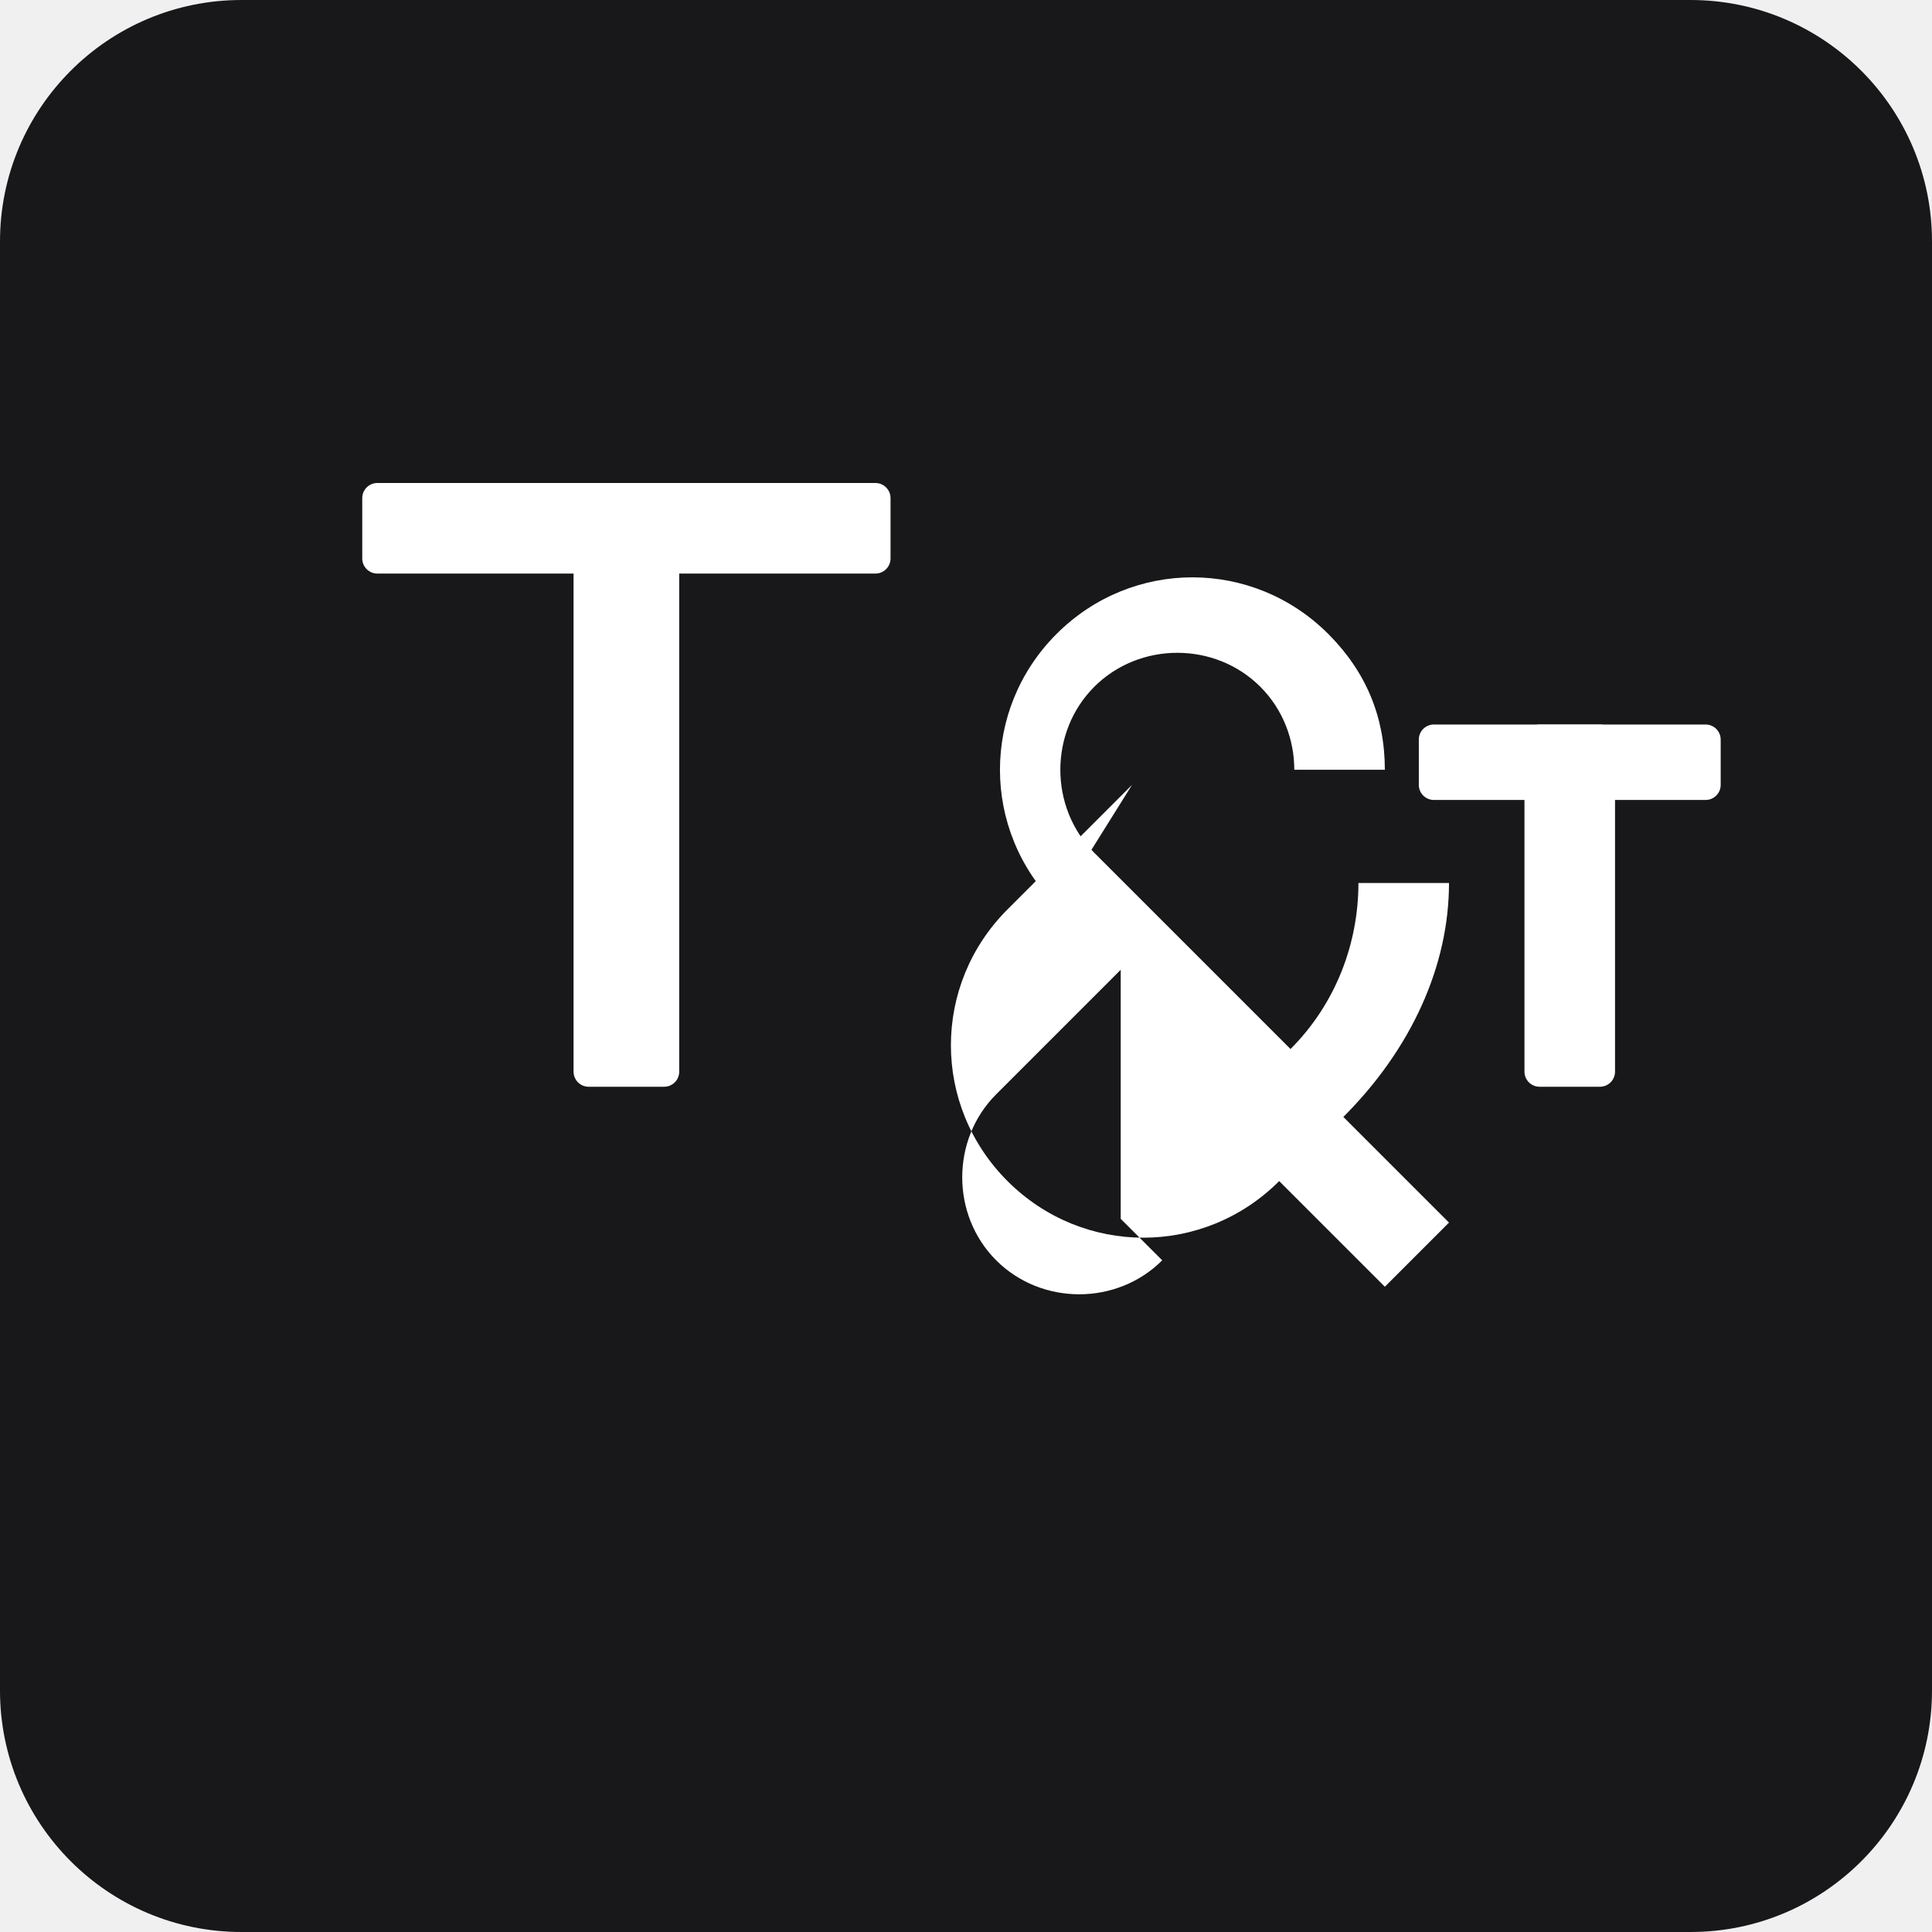
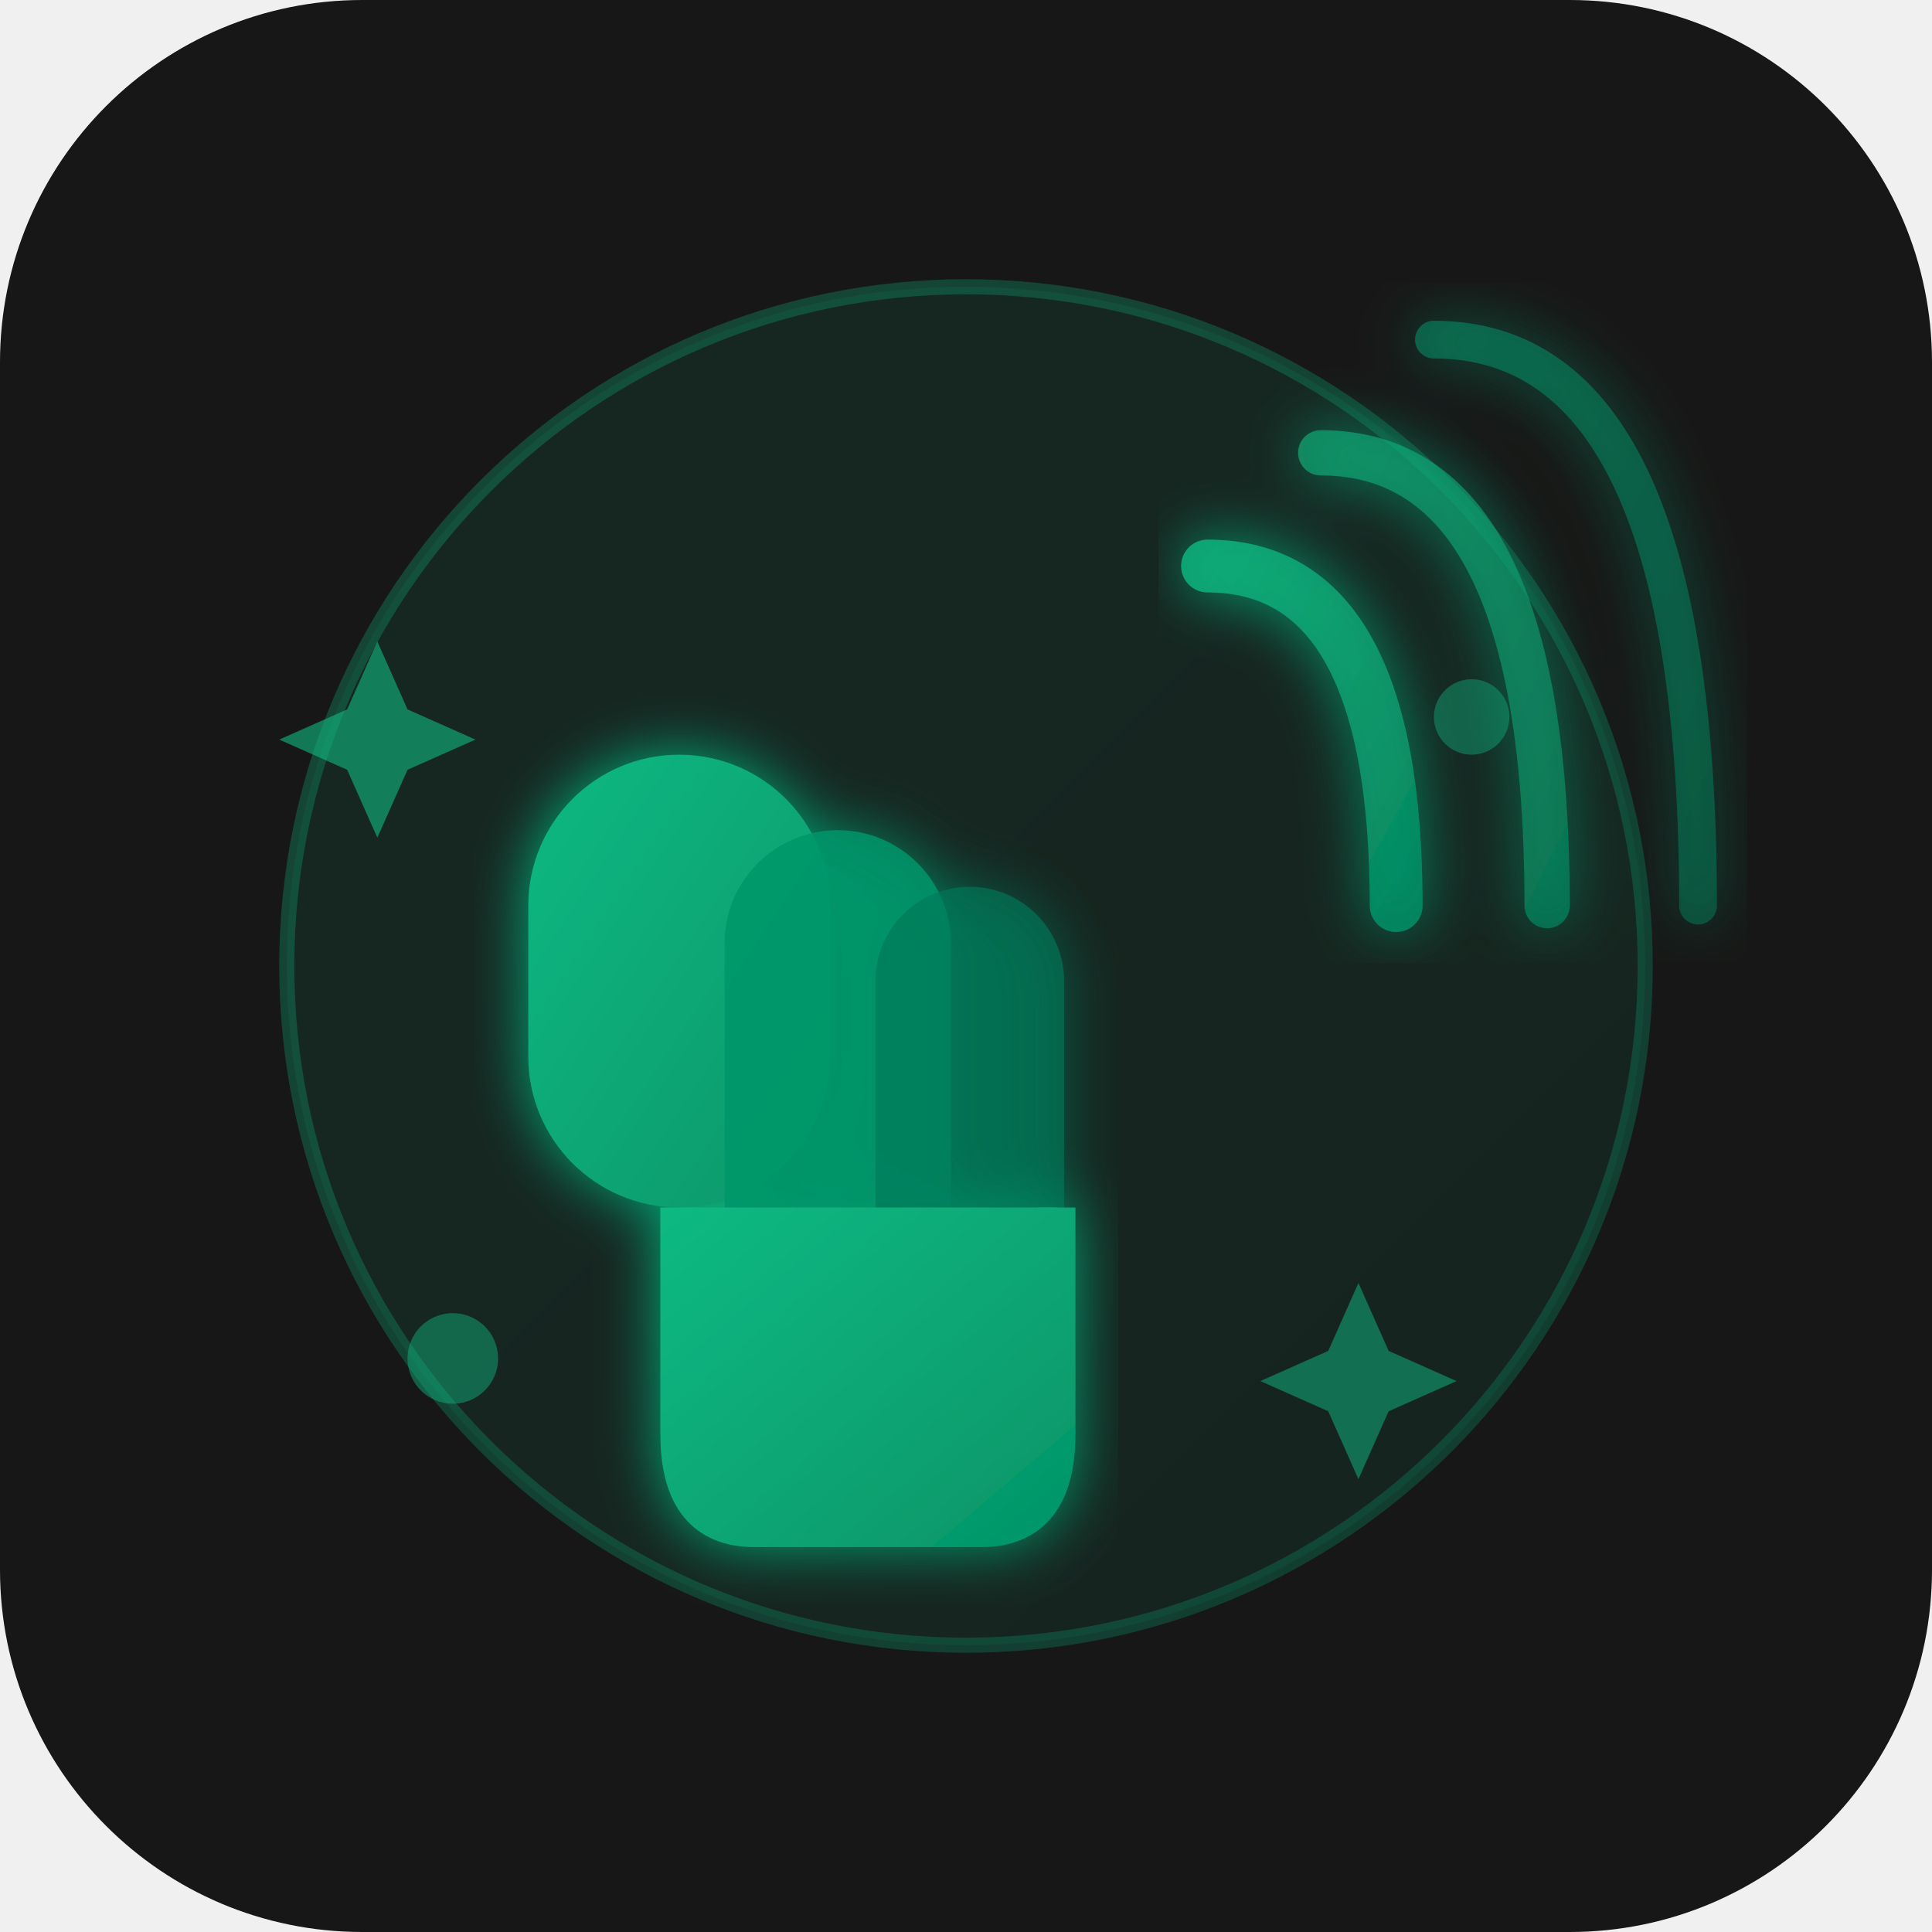
<svg xmlns="http://www.w3.org/2000/svg" viewBox="0 0 512 512">
-   <rect width="512" height="512" rx="64" fill="#18181b" />
-   <g fill="#ffffff">
-     <rect x="96" y="128" width="140" height="24" rx="4" />
-     <rect x="152" y="128" width="28" height="160" rx="4" />
-     <path d="M280 240c-20-20-20-52 0-72s52-20 72 0c10 10 15 22 15 36h-24c0-8-3-16-9-22-12-12-32-12-44 0s-12 32 0 44l52 52c12-12 18-28 18-44h24c0 22-10 44-28 62l28 28-17 17-28-28c-20 20-52 20-72 0s-20-52 0-72l33-33zm17 17l-33 33c-12 12-12 32 0 44s32 12 44 0l-11-11z" />
-     <rect x="376" y="192" width="80" height="20" rx="4" />
-     <rect x="404" y="192" width="24" height="96" rx="4" />
+   <defs>
+     <linearGradient id="emeraldGrad" x1="0%" y1="0%" x2="100%" y2="100%">
+       <stop offset="0%" style="stop-color:#10b981" />
+       <stop offset="100%" style="stop-color:#059669" />
+     </linearGradient>
+     <filter id="softGlow">
+       <feGaussianBlur stdDeviation="8" result="coloredBlur" />
+       <feMerge>
+         <feMergeNode in="coloredBlur" />
+         <feMergeNode in="SourceGraphic" />
+       </feMerge>
+     </filter>
+   </defs>
+   <rect width="512" height="512" rx="96" fill="#171717" />
+   <circle cx="256" cy="256" r="180" fill="url(#emeraldGrad)" opacity="0.1" />
+   <circle cx="256" cy="256" r="180" fill="none" stroke="url(#emeraldGrad)" stroke-width="4" opacity="0.3" />
+   <g filter="url(#softGlow)">
+     <path d="M 320 150 Q 370 150 370 240" stroke="url(#emeraldGrad)" stroke-width="14" fill="none" stroke-linecap="round" opacity="0.8" />
+     <path d="M 350 120 Q 410 120 410 240" stroke="url(#emeraldGrad)" stroke-width="12" fill="none" stroke-linecap="round" opacity="0.6" />
+     <path d="M 380 90 Q 450 90 450 240" stroke="url(#emeraldGrad)" stroke-width="10" fill="none" stroke-linecap="round" opacity="0.4" />
  </g>
+   <g filter="url(#softGlow)">
+     <circle cx="180" cy="240" r="24" fill="url(#emeraldGrad)" />
+     <rect x="140" y="200" width="80" height="120" rx="40" fill="url(#emeraldGrad)" />
+     <rect x="192" y="220" width="60" height="140" rx="30" fill="#059669" opacity="0.85" />
+     <rect x="232" y="235" width="50" height="125" rx="25" fill="#047857" opacity="0.65" />
+     <path d="M 180 320 L 180 380 Q 180 405 200 405 L 260 405 Q 280 405 280 380 L 280 320" fill="url(#emeraldGrad)" stroke="url(#emeraldGrad)" stroke-width="10" stroke-linejoin="round" />
+   </g>
+   <path d="M 100 170 L 108 188 L 126 196 L 108 204 L 100 222 L 92 204 L 74 196 L 92 188 Z" fill="#10b981" opacity="0.6" />
+   <path d="M 360 340 L 368 358 L 386 366 L 368 374 L 360 392 L 352 374 L 334 366 L 352 358 Z" fill="#10b981" opacity="0.5" />
+   <circle cx="120" cy="360" r="12" fill="#10b981" opacity="0.45" />
+   <circle cx="390" cy="190" r="10" fill="#10b981" opacity="0.4" />
</svg>
